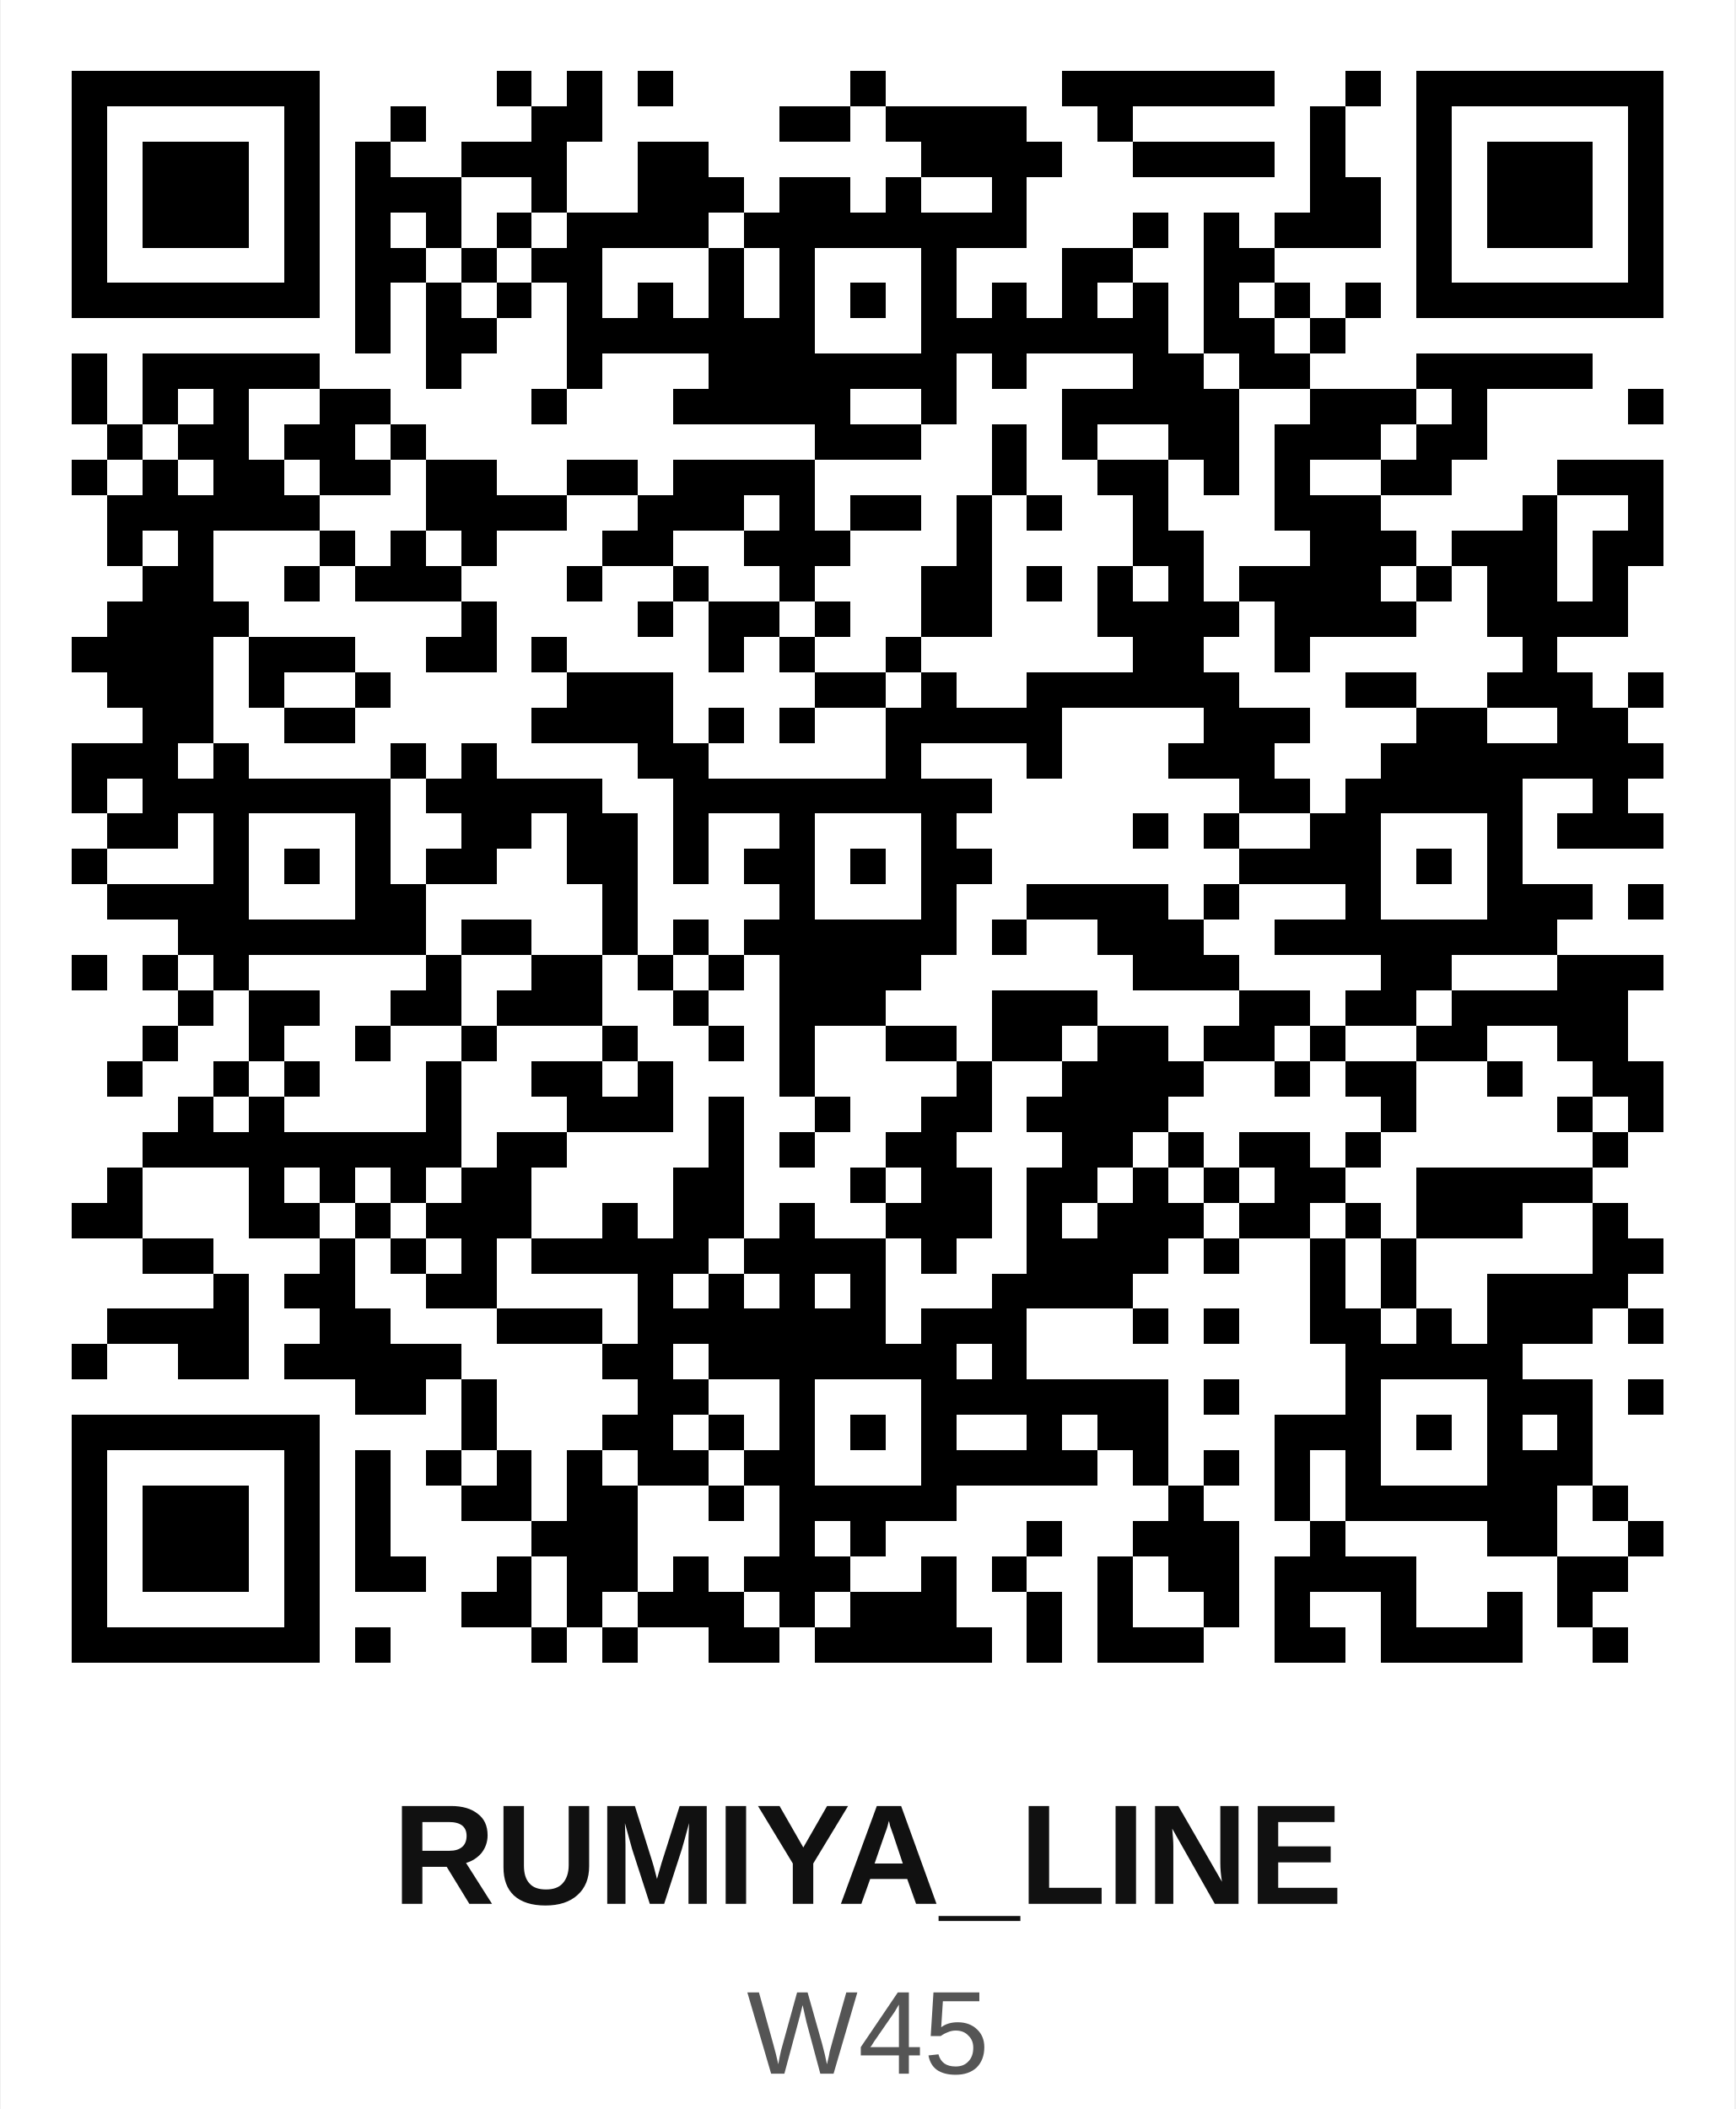
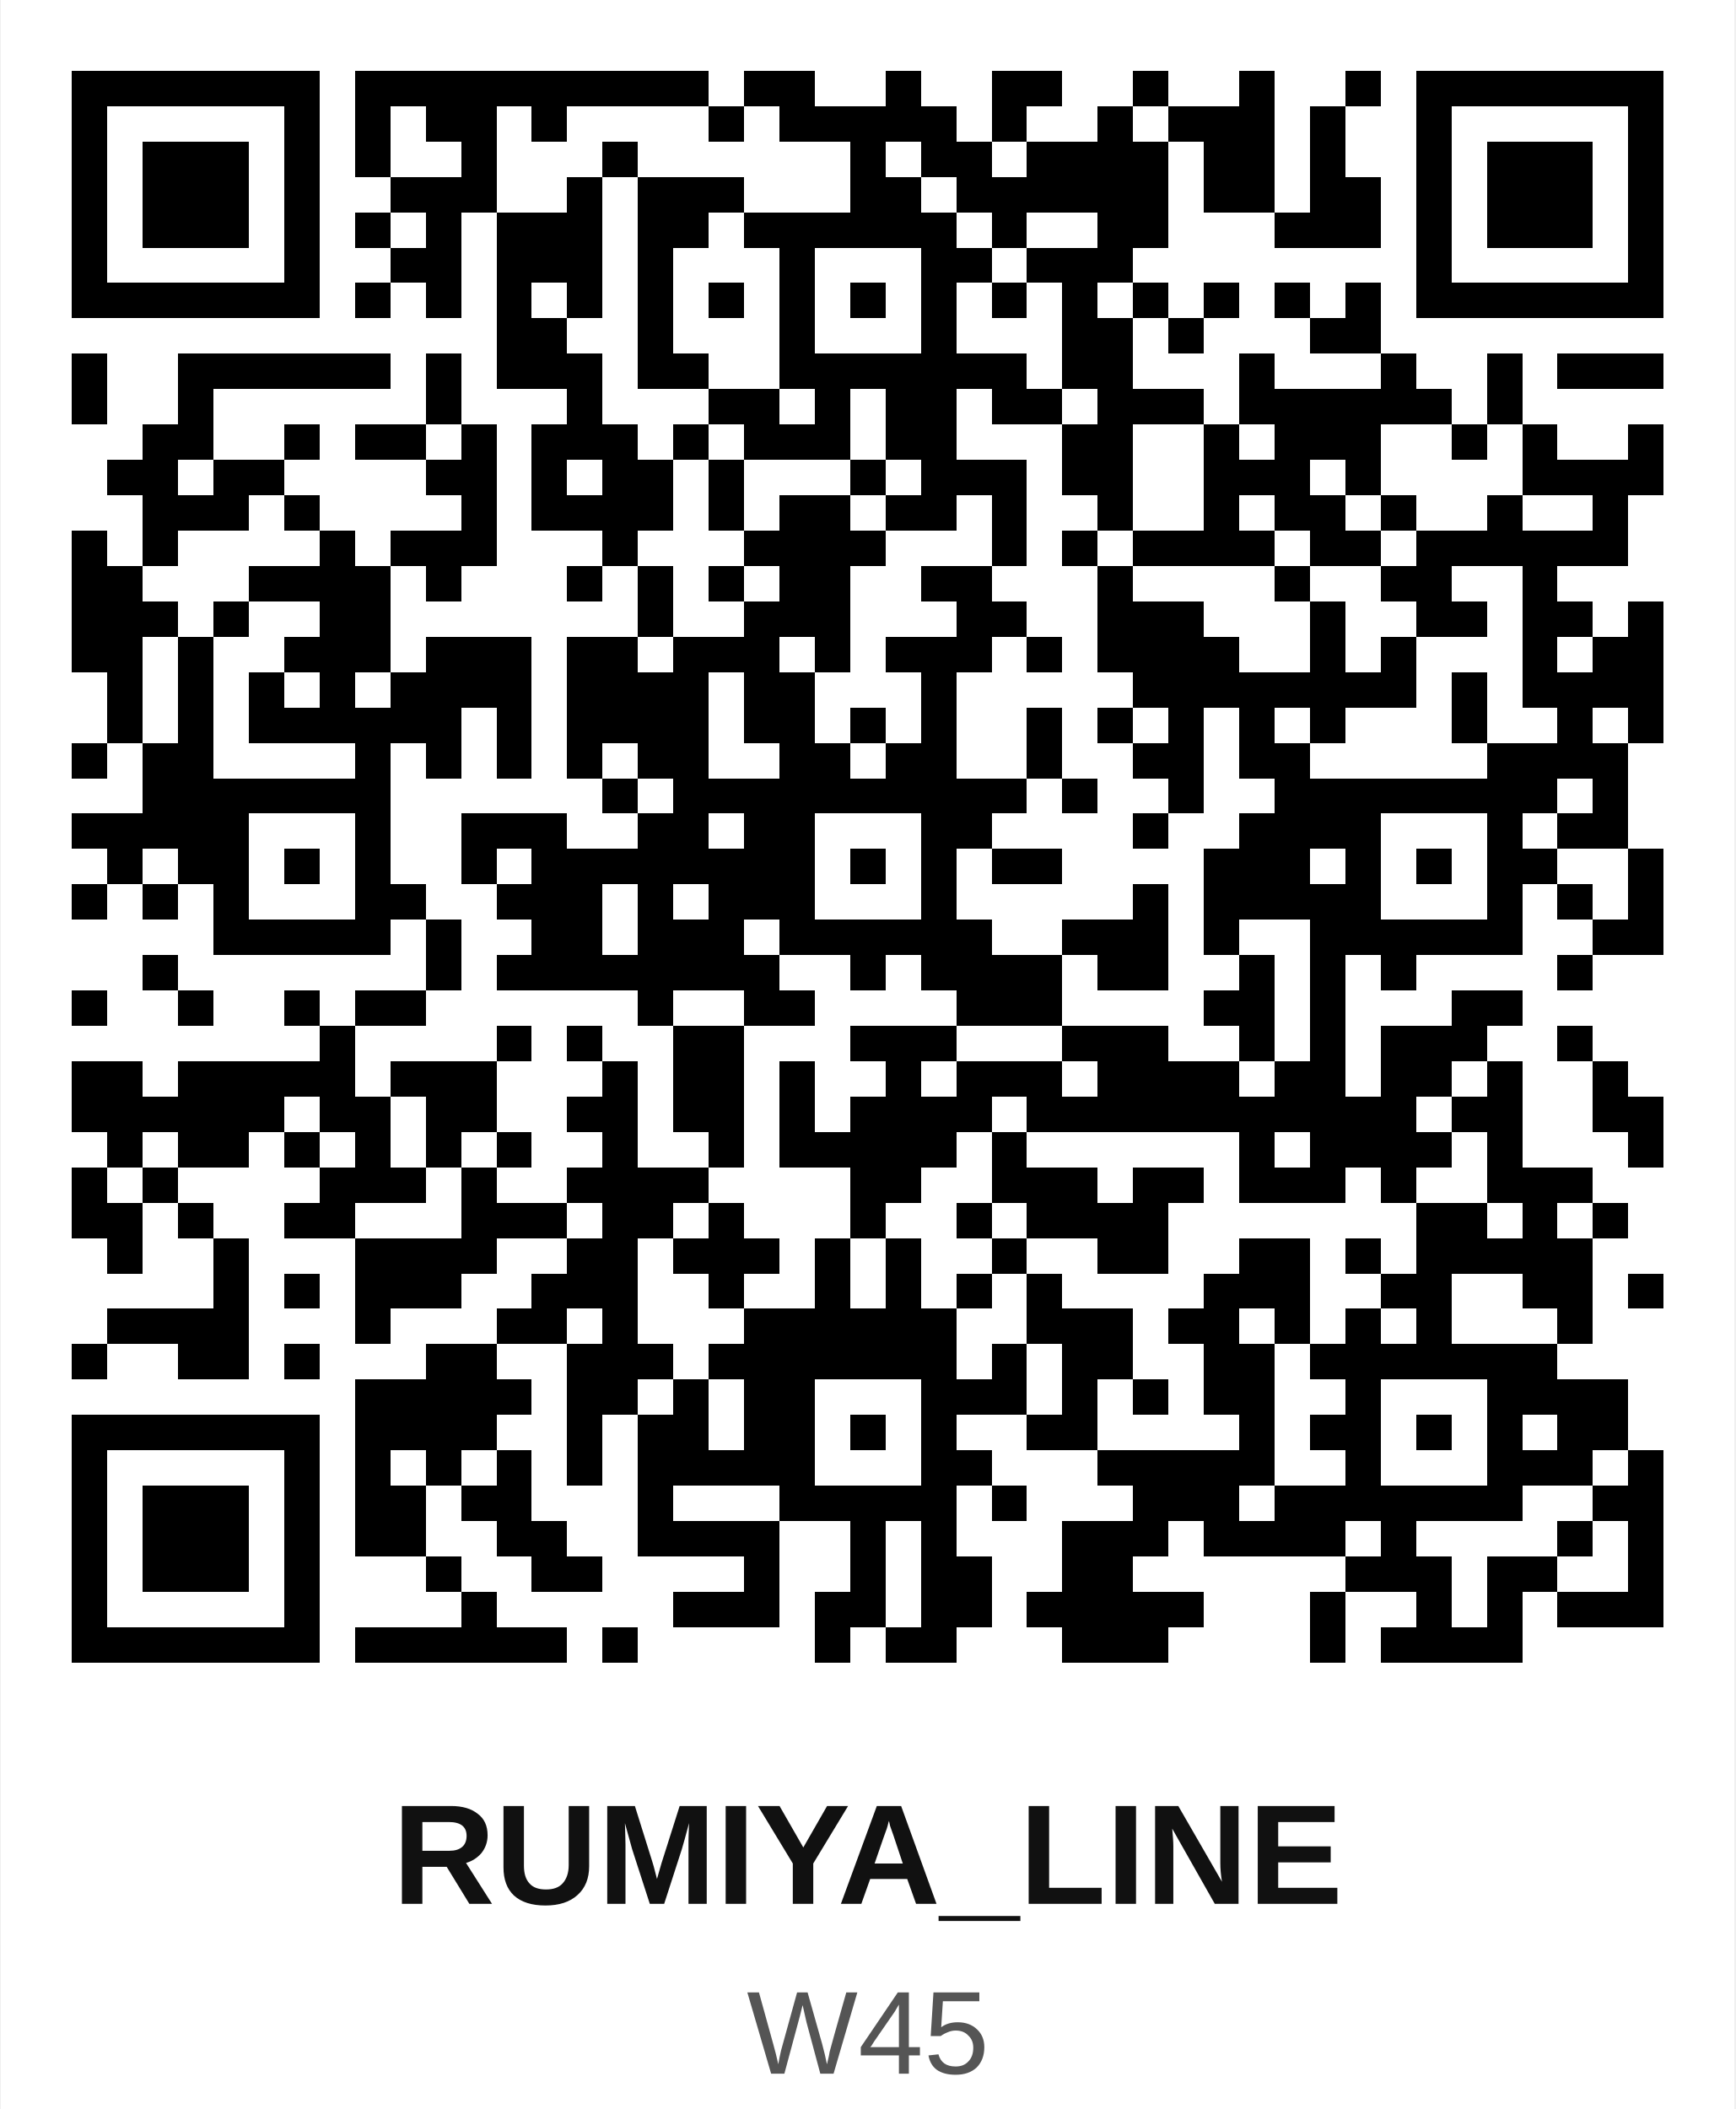
<svg xmlns="http://www.w3.org/2000/svg" width="200" height="243" viewBox="0 0 49.00 59.62" shape-rendering="crispEdges">
  <path fill="#ffffff" d="M0 0h49v49H0z" />
-   <path stroke="#000000" d="M2 2.5h7m5 0h1m1 0h1m1 0h1m5 0h1m5 0h6m2 0h1m1 0h7M2 3.5h1m5 0h1m2 0h1m3 0h2m5 0h2m1 0h4m2 0h1m5 0h1m2 0h1m5 0h1M2 4.5h1m1 0h3m1 0h1m1 0h1m2 0h3m2 0h2m6 0h4m2 0h4m1 0h1m2 0h1m1 0h3m1 0h1M2 5.5h1m1 0h3m1 0h1m1 0h3m2 0h1m2 0h3m1 0h2m1 0h1m2 0h1m8 0h2m1 0h1m1 0h3m1 0h1M2 6.5h1m1 0h3m1 0h1m1 0h1m1 0h1m1 0h1m1 0h4m1 0h8m3 0h1m1 0h1m1 0h3m1 0h1m1 0h3m1 0h1M2 7.5h1m5 0h1m1 0h2m1 0h1m1 0h2m3 0h1m1 0h1m3 0h1m3 0h2m2 0h2m4 0h1m5 0h1M2 8.5h7m1 0h1m1 0h1m1 0h1m1 0h1m1 0h1m1 0h1m1 0h1m1 0h1m1 0h1m1 0h1m1 0h1m1 0h1m1 0h1m1 0h1m1 0h1m1 0h7M10 9.5h1m1 0h2m2 0h7m3 0h7m1 0h2m1 0h1M2 10.5h1m1 0h5m3 0h1m3 0h1m3 0h7m1 0h1m3 0h2m1 0h2m3 0h5M2 11.5h1m1 0h1m1 0h1m2 0h2m4 0h1m3 0h5m2 0h1m3 0h5m2 0h3m1 0h1m4 0h1M3 12.5h1m1 0h2m1 0h2m1 0h1m11 0h3m2 0h1m1 0h1m2 0h2m1 0h3m1 0h2M2 13.5h1m1 0h1m1 0h2m1 0h2m1 0h2m2 0h2m1 0h4m5 0h1m2 0h2m1 0h1m1 0h1m2 0h2m3 0h3M3 14.5h6m3 0h4m2 0h3m1 0h1m1 0h2m1 0h1m1 0h1m2 0h1m3 0h3m4 0h1m2 0h1M3 15.5h1m1 0h1m3 0h1m1 0h1m1 0h1m3 0h2m2 0h3m3 0h1m4 0h2m3 0h3m1 0h3m1 0h2M4 16.5h2m2 0h1m1 0h3m3 0h1m2 0h1m2 0h1m3 0h2m1 0h1m1 0h1m1 0h1m1 0h4m1 0h1m1 0h2m1 0h1M3 17.5h4m6 0h1m4 0h1m1 0h2m1 0h1m2 0h2m3 0h4m1 0h4m2 0h4M2 18.5h4m1 0h3m2 0h2m1 0h1m4 0h1m1 0h1m2 0h1m6 0h2m2 0h1m6 0h1M3 19.5h3m1 0h1m2 0h1m5 0h3m4 0h2m1 0h1m2 0h6m3 0h2m2 0h3m1 0h1M4 20.5h2m2 0h2m5 0h4m1 0h1m1 0h1m2 0h5m4 0h3m3 0h2m2 0h2M2 21.5h3m1 0h1m4 0h1m1 0h1m4 0h2m5 0h1m3 0h1m3 0h3m3 0h8M2 22.5h1m1 0h7m1 0h5m2 0h9m7 0h2m1 0h5m2 0h1M3 23.5h2m1 0h1m3 0h1m2 0h2m1 0h2m1 0h1m2 0h1m3 0h1m5 0h1m1 0h1m2 0h2m3 0h1m1 0h3M2 24.5h1m3 0h1m1 0h1m1 0h1m1 0h2m2 0h2m1 0h1m1 0h2m1 0h1m1 0h2m7 0h4m1 0h1m1 0h1M3 25.5h4m3 0h2m5 0h1m4 0h1m3 0h1m2 0h4m1 0h1m3 0h1m3 0h3m1 0h1M5 26.5h7m1 0h2m2 0h1m1 0h1m1 0h6m1 0h1m2 0h3m2 0h8M2 27.5h1m1 0h1m1 0h1m5 0h1m2 0h2m1 0h1m1 0h1m1 0h4m6 0h3m4 0h2m3 0h3M5 28.5h1m1 0h2m2 0h2m1 0h3m2 0h1m2 0h3m3 0h3m4 0h2m1 0h2m1 0h5M4 29.5h1m2 0h1m2 0h1m2 0h1m3 0h1m2 0h1m1 0h1m2 0h2m1 0h2m1 0h2m1 0h2m1 0h1m2 0h2m2 0h2M3 30.5h1m2 0h1m1 0h1m3 0h1m2 0h2m1 0h1m3 0h1m4 0h1m2 0h4m2 0h1m1 0h2m2 0h1m2 0h2M5 31.5h1m1 0h1m4 0h1m3 0h3m1 0h1m2 0h1m2 0h2m1 0h4m6 0h1m4 0h1m1 0h1M4 32.5h9m1 0h2m4 0h1m1 0h1m2 0h2m3 0h2m1 0h1m1 0h2m1 0h1m6 0h1M3 33.5h1m3 0h1m1 0h1m1 0h1m1 0h2m4 0h2m3 0h1m1 0h2m1 0h2m1 0h1m1 0h1m1 0h2m2 0h5M2 34.5h2m3 0h2m1 0h1m1 0h3m2 0h1m1 0h2m1 0h1m2 0h3m1 0h1m1 0h3m1 0h2m1 0h1m1 0h3m2 0h1M4 35.5h2m3 0h1m1 0h1m1 0h1m1 0h5m1 0h4m1 0h1m2 0h4m1 0h1m2 0h1m1 0h1m5 0h2M6 36.5h1m1 0h2m2 0h2m4 0h1m1 0h1m1 0h1m1 0h1m3 0h4m5 0h1m1 0h1m2 0h4M3 37.5h4m2 0h2m3 0h3m1 0h7m1 0h3m3 0h1m1 0h1m2 0h2m1 0h1m1 0h3m1 0h1M2 38.5h1m2 0h2m1 0h5m4 0h2m1 0h7m1 0h1m9 0h5M10 39.5h2m1 0h1m4 0h2m2 0h1m3 0h7m1 0h1m3 0h1m3 0h3m1 0h1M2 40.5h7m4 0h1m3 0h2m1 0h1m1 0h1m1 0h1m1 0h1m2 0h1m1 0h2m3 0h3m1 0h1m1 0h1m1 0h1M2 41.5h1m5 0h1m1 0h1m1 0h1m1 0h1m1 0h1m1 0h2m1 0h2m3 0h5m1 0h1m1 0h1m1 0h1m1 0h1m3 0h3M2 42.5h1m1 0h3m1 0h1m1 0h1m2 0h2m1 0h2m2 0h1m1 0h5m6 0h1m2 0h1m1 0h6m1 0h1M2 43.5h1m1 0h3m1 0h1m1 0h1m4 0h3m4 0h1m1 0h1m4 0h1m2 0h3m2 0h1m4 0h2m2 0h1M2 44.5h1m1 0h3m1 0h1m1 0h2m2 0h1m1 0h2m1 0h1m1 0h3m2 0h1m1 0h1m2 0h1m1 0h2m1 0h4m4 0h2M2 45.5h1m5 0h1m4 0h2m1 0h1m1 0h3m1 0h1m1 0h3m2 0h1m1 0h1m2 0h1m1 0h1m2 0h1m2 0h1m1 0h1M2 46.5h7m1 0h1m4 0h1m1 0h1m2 0h2m1 0h5m1 0h1m1 0h3m2 0h2m1 0h4m2 0h1" />
+   <path stroke="#000000" d="M2 2.5h7m1 0h10m1 0h2m2 0h1m2 0h2m2 0h1m2 0h1m2 0h1m1 0h7M2 3.5h1m5 0h1m1 0h1m1 0h2m1 0h1m4 0h1m1 0h5m1 0h1m2 0h1m1 0h3m1 0h1m2 0h1m5 0h1M2 4.5h1m1 0h3m1 0h1m1 0h1m2 0h1m3 0h1m6 0h1m1 0h2m1 0h4m1 0h2m1 0h1m2 0h1m1 0h3m1 0h1M2 5.5h1m1 0h3m1 0h1m2 0h3m2 0h1m1 0h3m3 0h2m1 0h6m1 0h2m1 0h2m1 0h1m1 0h3m1 0h1M2 6.5h1m1 0h3m1 0h1m1 0h1m1 0h1m1 0h3m1 0h2m1 0h6m1 0h1m2 0h2m3 0h3m1 0h1m1 0h3m1 0h1M2 7.5h1m5 0h1m2 0h2m1 0h3m1 0h1m3 0h1m3 0h2m1 0h3m8 0h1m5 0h1M2 8.5h7m1 0h1m1 0h1m1 0h1m1 0h1m1 0h1m1 0h1m1 0h1m1 0h1m1 0h1m1 0h1m1 0h1m1 0h1m1 0h1m1 0h1m1 0h1m1 0h7M14 9.5h2m2 0h1m3 0h1m3 0h1m3 0h2m1 0h1m3 0h2M2 10.5h1m2 0h6m1 0h1m1 0h3m1 0h2m2 0h7m1 0h2m3 0h1m3 0h1m2 0h1m1 0h3M2 11.5h1m2 0h1m6 0h1m3 0h1m3 0h2m1 0h1m1 0h2m1 0h2m1 0h3m1 0h6m1 0h1M4 12.5h2m2 0h1m1 0h2m1 0h1m1 0h3m1 0h1m1 0h3m1 0h2m3 0h2m2 0h1m1 0h3m2 0h1m1 0h1m2 0h1M3 13.5h2m1 0h2m4 0h2m1 0h1m1 0h2m1 0h1m3 0h1m1 0h3m1 0h2m2 0h3m1 0h1m4 0h4M4 14.5h3m1 0h1m4 0h1m1 0h4m1 0h1m1 0h2m1 0h2m1 0h1m2 0h1m2 0h1m1 0h2m1 0h1m2 0h1m2 0h1M2 15.5h1m1 0h1m4 0h1m1 0h3m3 0h1m3 0h4m3 0h1m1 0h1m1 0h4m1 0h2m1 0h6M2 16.5h2m3 0h4m1 0h1m3 0h1m1 0h1m1 0h1m1 0h2m2 0h2m3 0h1m4 0h1m2 0h2m2 0h1M2 17.5h3m1 0h1m2 0h2m7 0h1m2 0h3m3 0h2m2 0h3m3 0h1m2 0h2m1 0h2m1 0h1M2 18.5h2m1 0h1m2 0h3m1 0h3m1 0h2m1 0h3m1 0h1m1 0h3m1 0h1m1 0h4m2 0h1m1 0h1m3 0h1m1 0h2M3 19.5h1m1 0h1m1 0h1m1 0h1m1 0h4m1 0h4m1 0h2m3 0h1m5 0h8m1 0h1m1 0h4M3 20.5h1m1 0h1m1 0h6m1 0h1m1 0h4m1 0h2m1 0h1m1 0h1m2 0h1m1 0h1m1 0h1m1 0h1m1 0h1m3 0h1m2 0h1m1 0h1M2 21.5h1m1 0h2m4 0h1m1 0h1m1 0h1m1 0h1m1 0h2m2 0h2m1 0h2m2 0h1m2 0h2m1 0h2m5 0h4M4 22.5h7m6 0h1m1 0h10m1 0h1m2 0h1m2 0h8m1 0h1M2 23.5h5m3 0h1m2 0h3m2 0h2m1 0h2m3 0h2m4 0h1m2 0h4m3 0h1m1 0h2M3 24.5h1m1 0h2m1 0h1m1 0h1m2 0h1m1 0h8m1 0h1m1 0h1m1 0h2m4 0h3m1 0h1m1 0h1m1 0h2m2 0h1M2 25.5h1m1 0h1m1 0h1m3 0h2m2 0h3m1 0h1m1 0h3m3 0h1m5 0h1m1 0h5m3 0h1m1 0h1m1 0h1M6 26.5h5m1 0h1m2 0h2m1 0h3m1 0h6m2 0h3m1 0h1m2 0h6m2 0h2M4 27.5h1m7 0h1m1 0h8m2 0h1m1 0h4m1 0h2m2 0h1m1 0h1m1 0h1m4 0h1M2 28.5h1m2 0h1m2 0h1m1 0h2m6 0h1m2 0h2m4 0h3m4 0h2m1 0h1m3 0h2M9 29.5h1m4 0h1m1 0h1m2 0h2m3 0h3m3 0h3m2 0h1m1 0h1m1 0h3m2 0h1M2 30.5h2m1 0h5m1 0h3m3 0h1m1 0h2m1 0h1m2 0h1m1 0h3m1 0h4m1 0h2m1 0h2m1 0h1m2 0h1M2 31.5h6m1 0h2m1 0h2m2 0h2m1 0h2m1 0h1m1 0h4m1 0h11m1 0h2m2 0h2M3 32.5h1m1 0h2m1 0h1m1 0h1m1 0h1m1 0h1m2 0h1m2 0h1m1 0h5m1 0h1m6 0h1m1 0h4m1 0h1m3 0h1M2 33.5h1m1 0h1m4 0h3m1 0h1m2 0h4m4 0h2m2 0h3m1 0h2m1 0h3m1 0h1m2 0h3M2 34.5h2m1 0h1m2 0h2m3 0h3m1 0h2m1 0h1m3 0h1m2 0h1m1 0h4m7 0h2m1 0h1m1 0h1M3 35.5h1m2 0h1m3 0h4m2 0h2m1 0h3m1 0h1m1 0h1m2 0h1m2 0h2m2 0h2m1 0h1m1 0h5M6 36.5h1m1 0h1m1 0h3m2 0h3m2 0h1m2 0h1m1 0h1m1 0h1m1 0h1m4 0h3m2 0h2m2 0h2m1 0h1M3 37.5h4m3 0h1m3 0h2m1 0h1m3 0h6m2 0h3m1 0h2m1 0h1m1 0h1m1 0h1m3 0h1M2 38.5h1m2 0h2m1 0h1m3 0h2m2 0h3m1 0h7m1 0h1m1 0h2m2 0h2m1 0h7M10 39.5h5m1 0h2m1 0h1m1 0h2m3 0h3m1 0h1m1 0h1m1 0h2m2 0h1m3 0h4M2 40.5h7m1 0h4m2 0h1m1 0h2m1 0h2m1 0h1m1 0h1m2 0h2m4 0h1m1 0h2m1 0h1m1 0h1m1 0h2M2 41.5h1m5 0h1m1 0h1m1 0h1m1 0h1m1 0h1m1 0h5m3 0h2m3 0h5m2 0h1m3 0h3m1 0h1M2 42.5h1m1 0h3m1 0h1m1 0h2m1 0h2m3 0h1m3 0h5m1 0h1m3 0h3m1 0h7m2 0h2M2 43.5h1m1 0h3m1 0h1m1 0h2m2 0h2m2 0h4m2 0h1m1 0h1m3 0h3m1 0h4m1 0h1m4 0h1m1 0h1M2 44.5h1m1 0h3m1 0h1m3 0h1m2 0h2m4 0h1m2 0h1m1 0h2m2 0h2m6 0h3m1 0h2m2 0h1M2 45.5h1m5 0h1m4 0h1m5 0h3m1 0h2m1 0h2m1 0h5m3 0h1m2 0h1m1 0h1m1 0h3M2 46.5h7m1 0h6m1 0h1m5 0h1m1 0h2m3 0h3m4 0h1m1 0h4" />
  <rect x="0" y="49.00" width="49.00" height="10.62" fill="#ffffff" />
  <text x="24.50" y="53.82" text-anchor="middle" font-family="Arial,Helvetica,sans-serif" font-size="4.02" font-weight="bold" fill="#111111">RUMIYA_LINE</text>
  <text x="24.50" y="58.62" text-anchor="middle" font-family="Arial,Helvetica,sans-serif" font-size="3.33" font-weight="normal" fill="#555555">W45</text>
</svg>
